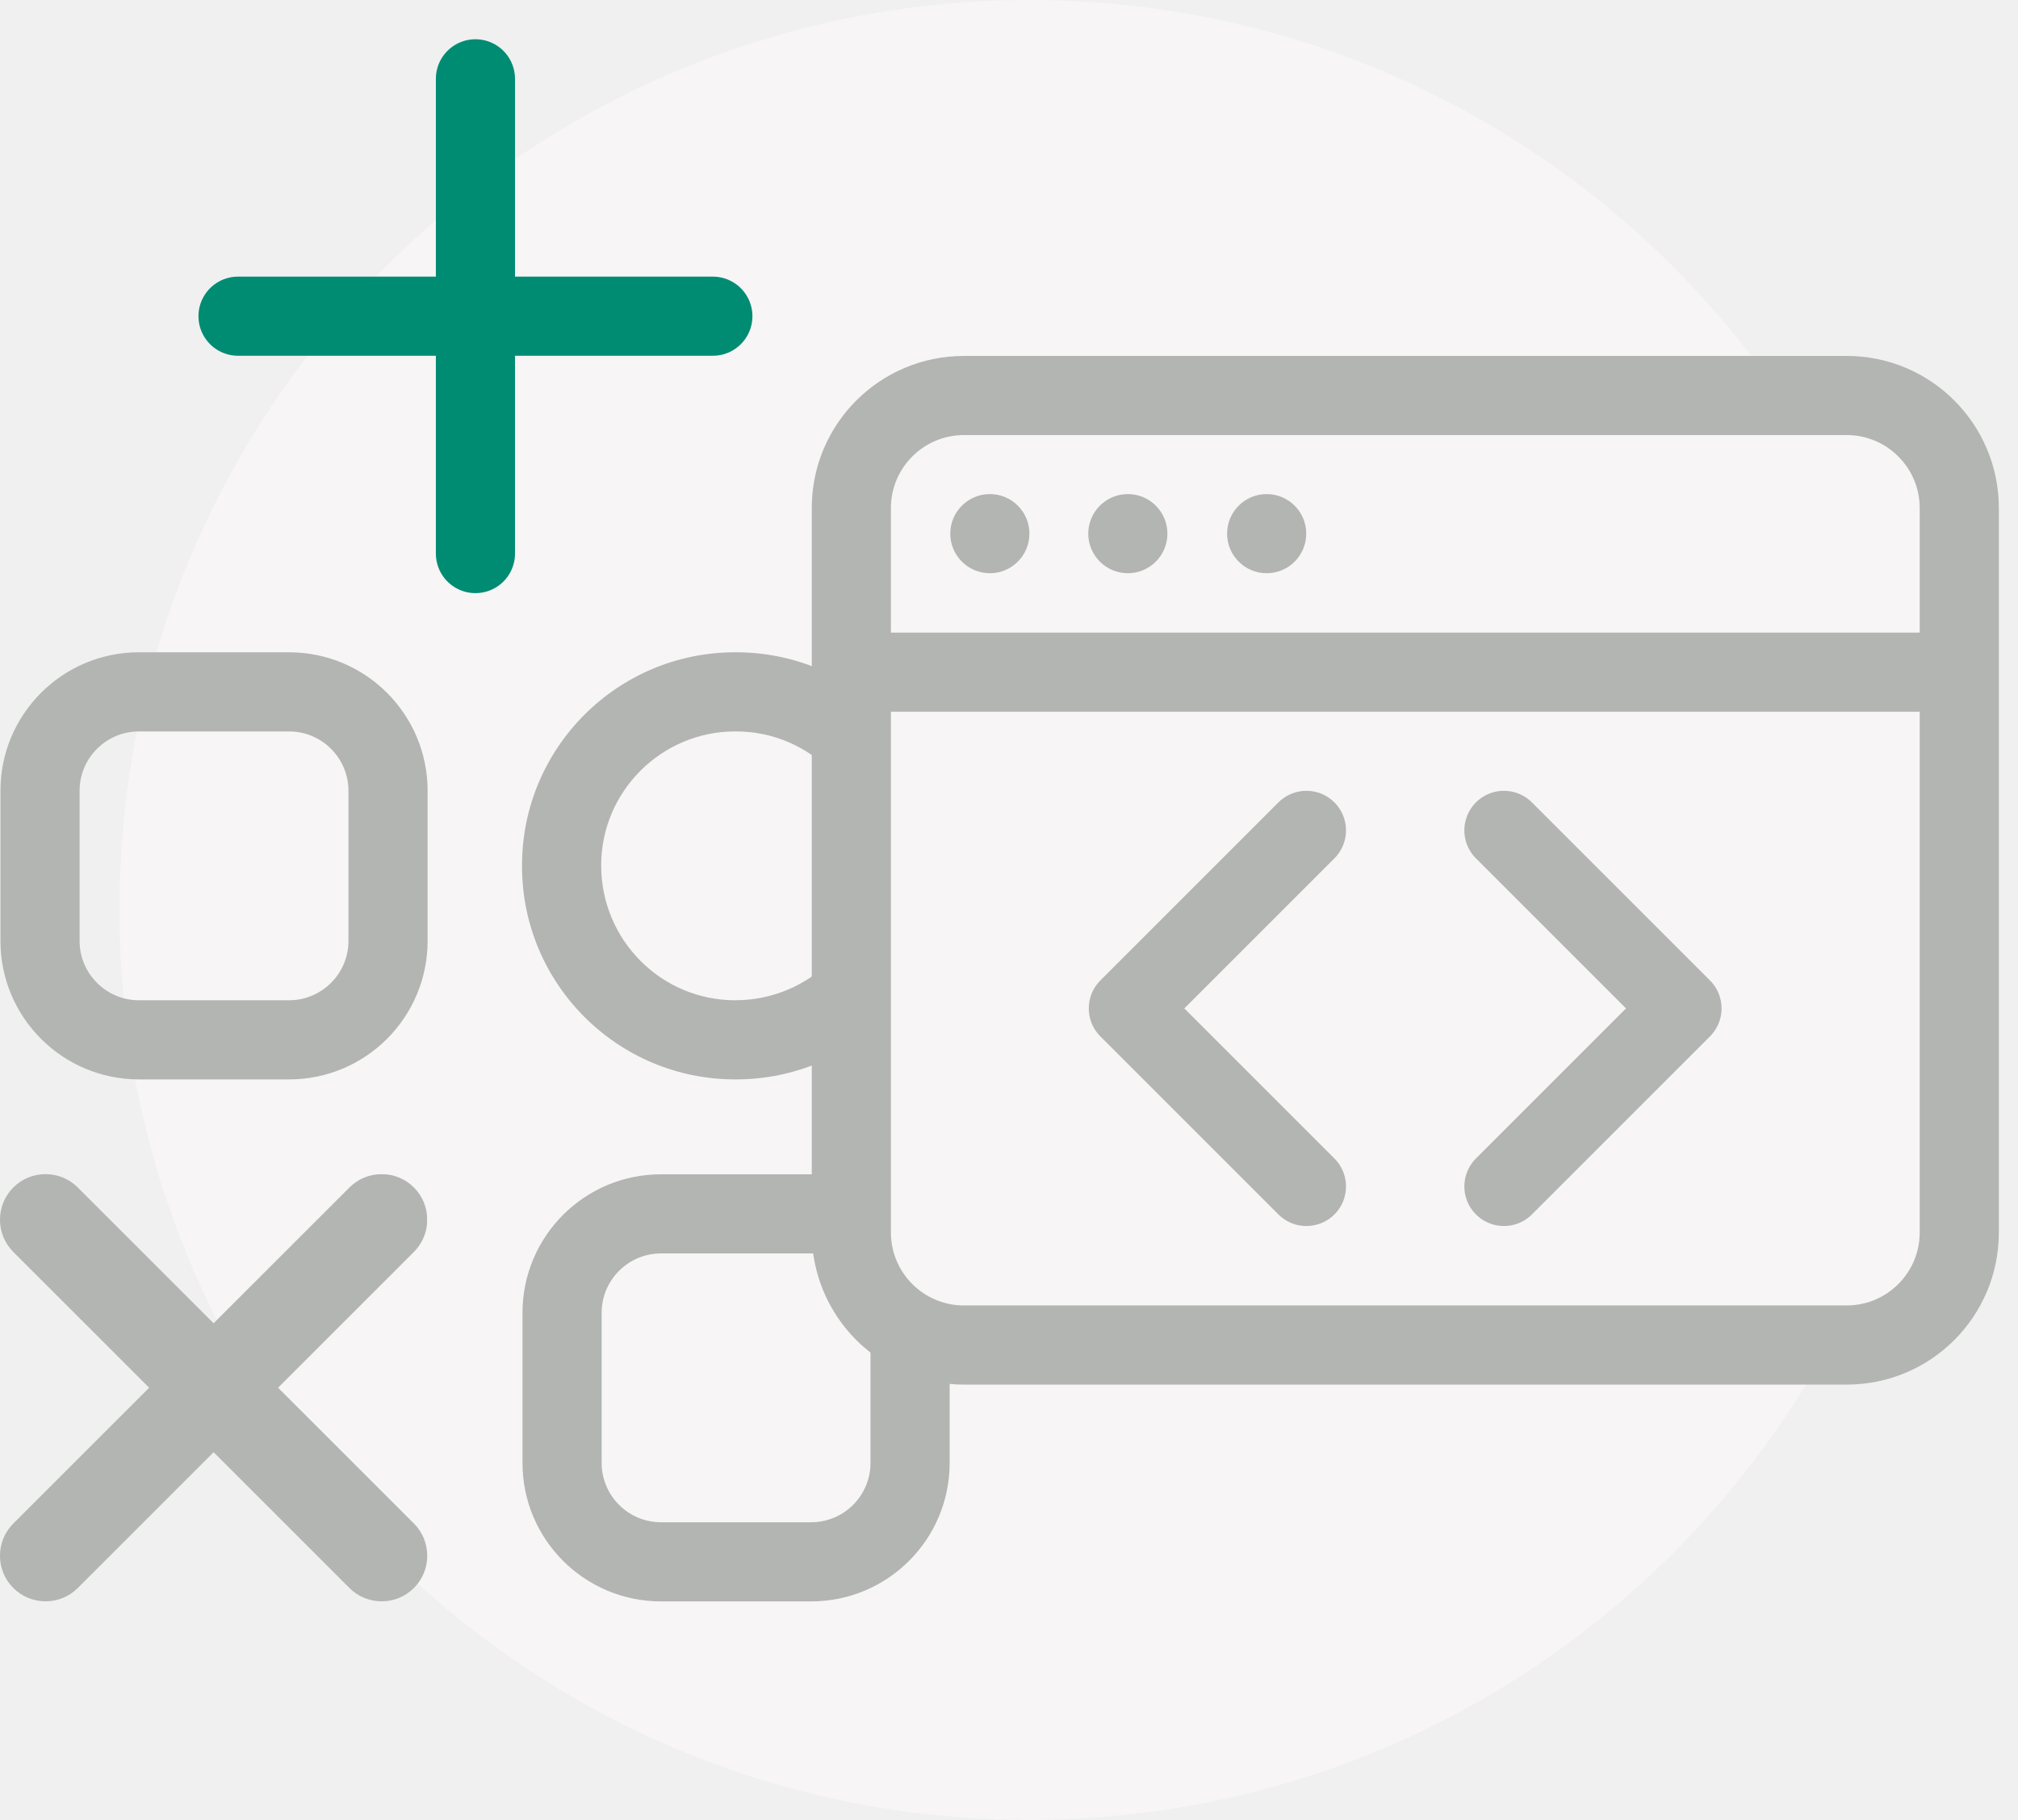
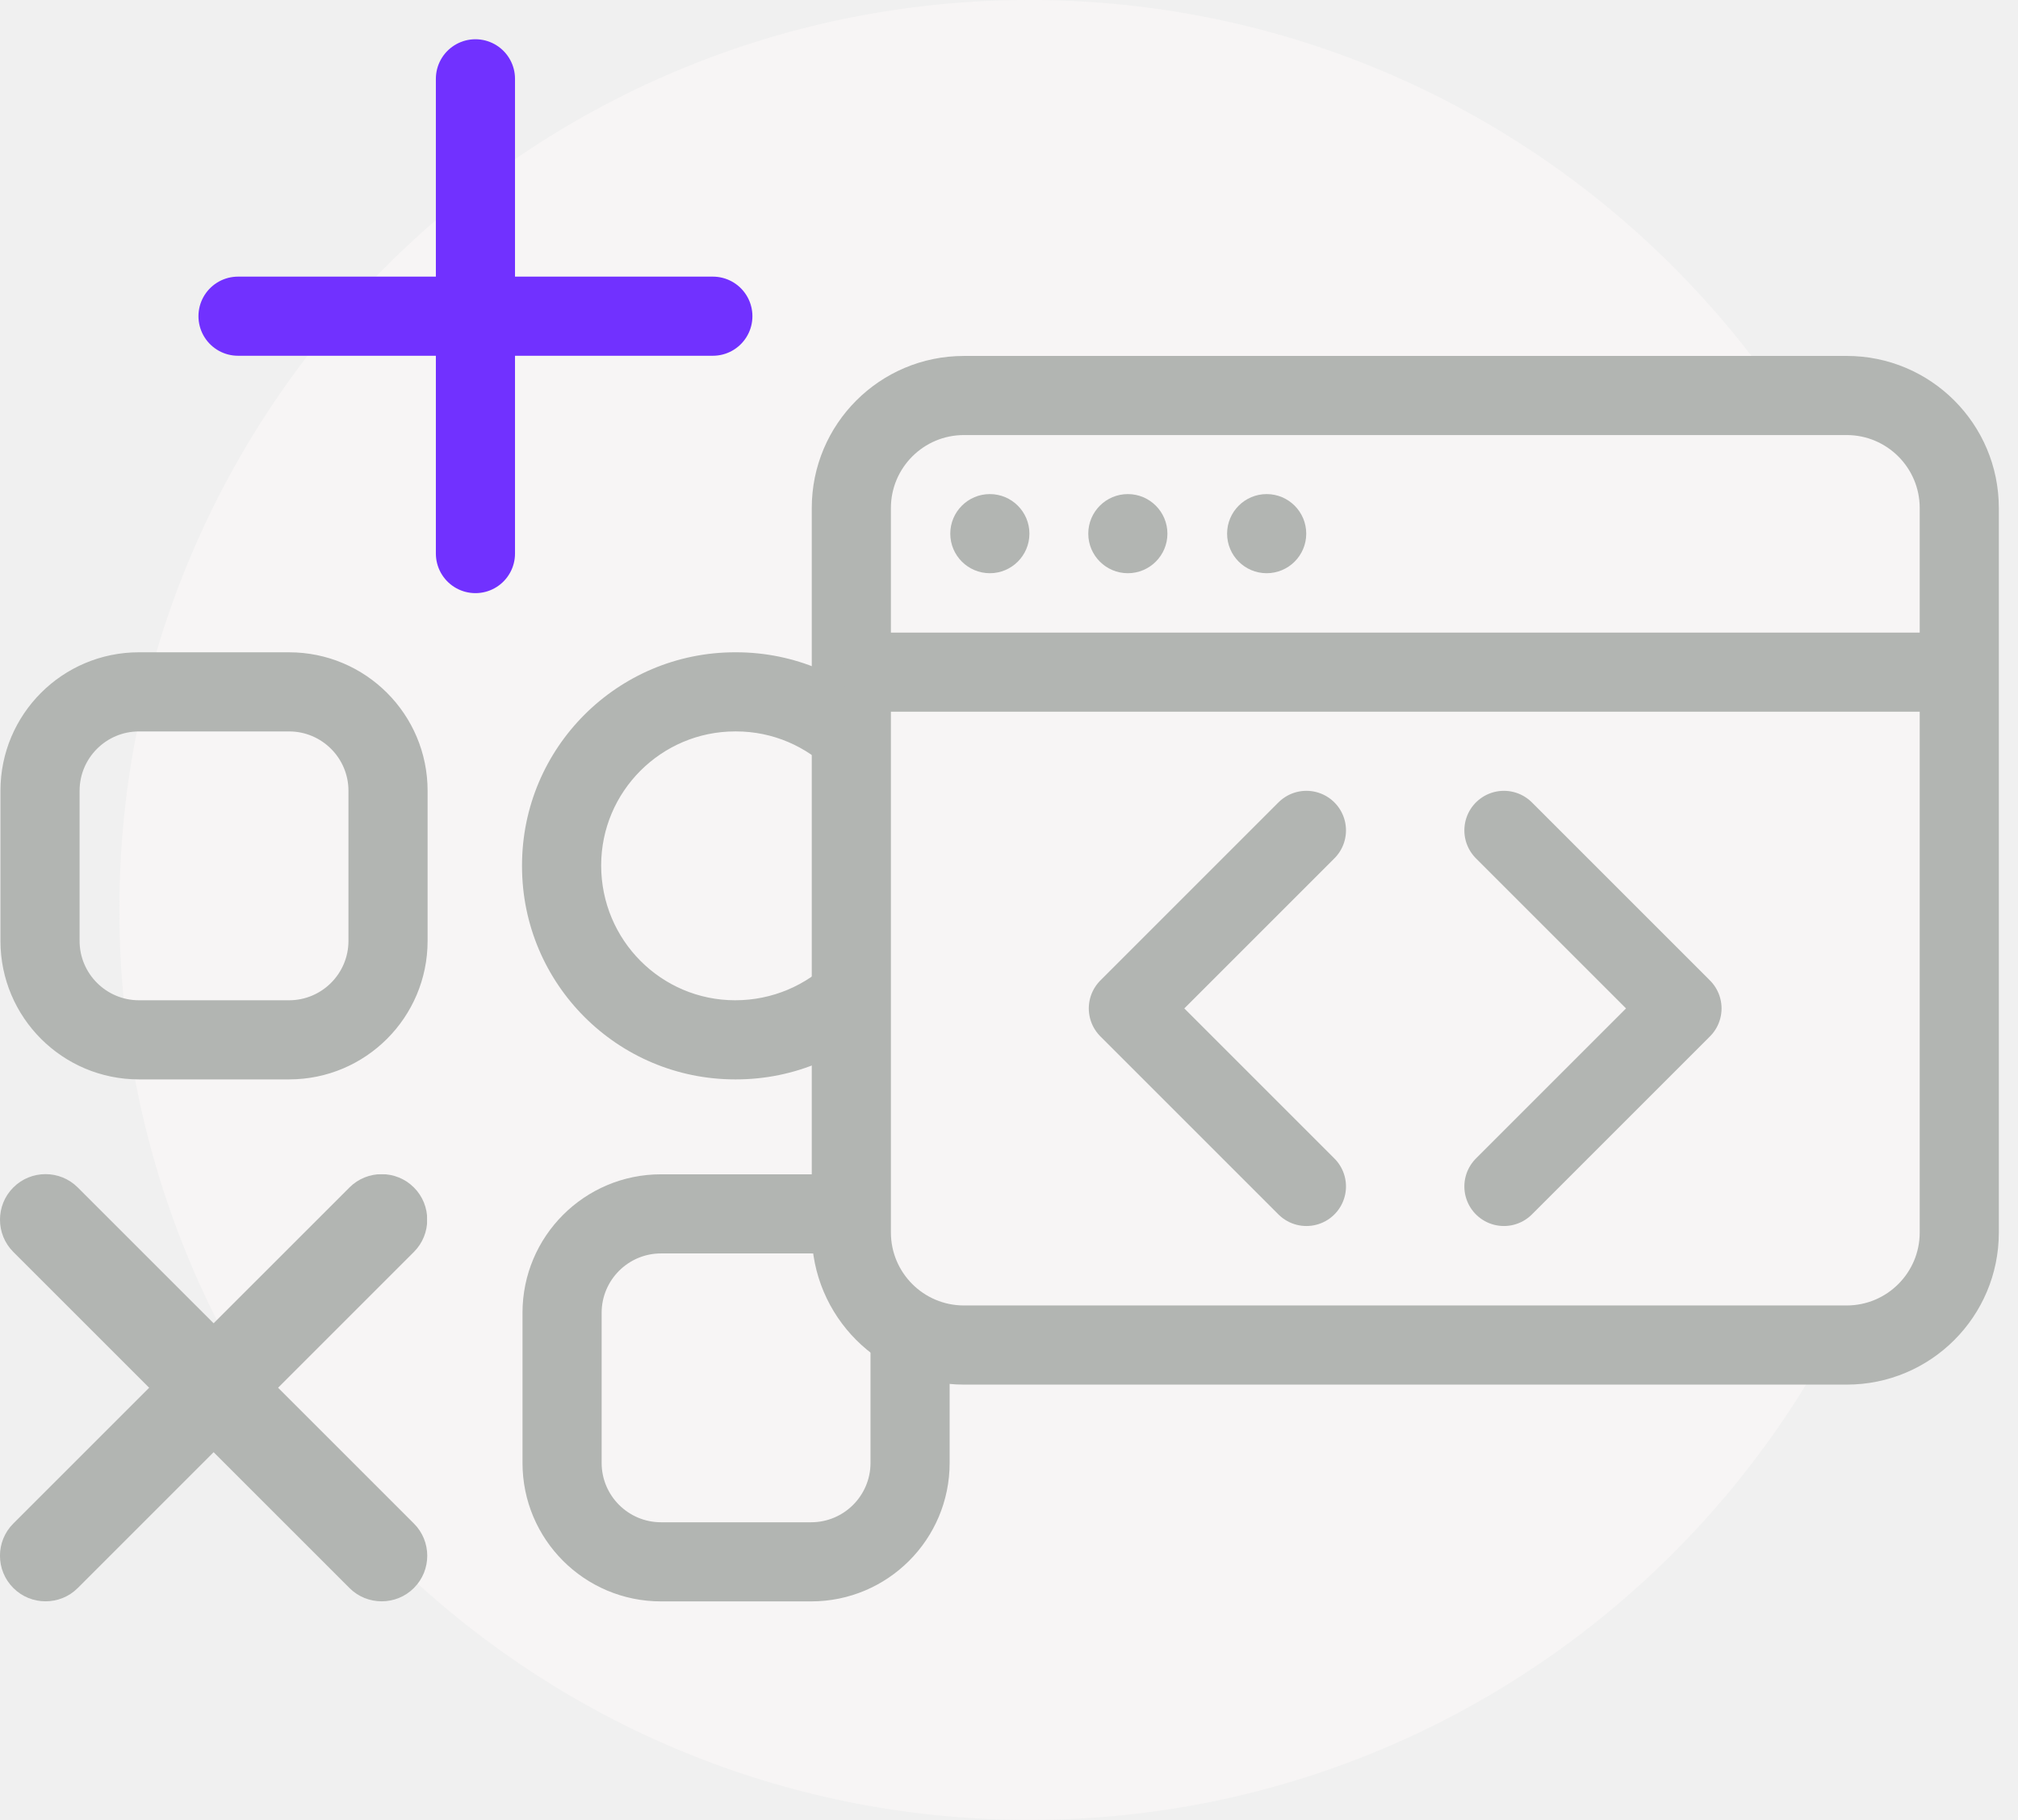
<svg xmlns="http://www.w3.org/2000/svg" xmlns:xlink="http://www.w3.org/1999/xlink" width="102" height="92" viewBox="0 0 102 92">
  <defs>
    <path id="611coc912a" d="M0.033 0L92.033 0 92.033 92 0.033 92z" />
    <path id="vvw5qne11c" d="M0 0.355L21.594 0.355 21.594 21.949 0 21.949z" />
  </defs>
  <g fill="none" fill-rule="evenodd">
    <g>
      <g>
        <g transform="translate(-286 -140) translate(286 140) translate(6)">
          <mask id="vl08viacbb" fill="#fff">
            <use xlink:href="#611coc912a" />
          </mask>
          <path fill="#F7F5F5" d="M46.033 0c25.404 0 46 20.595 46 46 0 25.404-20.596 46-46 46-25.405 0-46-20.596-46-46 0-25.405 20.595-46 46-46" mask="url(#vl08viacbb)" />
        </g>
        <path fill="#B2B5B2" d="M14.613 32.974h-7.59c-3.867 0-7 3.134-7 7v7.591c0 3.865 3.133 7 7 7h7.59c3.866 0 7-3.135 7-7v-7.59c0-3.867-3.134-7-7-7m0 4c1.654 0 3 1.345 3 3v7.59c0 1.653-1.346 3-3 3h-7.59c-1.655 0-3-1.347-3-3v-7.59c0-1.655 1.345-3 3-3h7.59M37.201 32.974h-.04c-5.95 0-10.775 4.824-10.775 10.774v.041c0 5.952 4.824 10.776 10.774 10.776h.041c5.951 0 10.775-4.824 10.775-10.776v-.04c0-5.95-4.824-10.775-10.775-10.775m0 4c3.735 0 6.775 3.04 6.775 6.815 0 3.736-3.04 6.776-6.816 6.776-3.735 0-6.774-3.04-6.774-6.817 0-3.735 3.04-6.774 6.774-6.774h.041M41.002 59.363H33.41c-3.866 0-7 3.134-7 7v7.59c0 3.867 3.134 7 7 7H41c3.867 0 7-3.133 7-7v-7.59c0-3.866-3.133-7-7-7m0 4c1.655 0 3 1.346 3 3v7.59c0 1.654-1.345 3-3 3h-7.59c-1.654 0-3-1.346-3-3v-7.59c0-1.654 1.346-3 3-3H41M20.924 80.273l-.006.006c-.894.894-2.357.894-3.252 0L.67 63.284c-.894-.895-.894-2.358 0-3.252l.006-.006c.894-.895 2.357-.895 3.252 0L20.924 77.02c.895.895.895 2.357 0 3.252" transform="translate(-286 -140) translate(286 140)" />
        <g transform="translate(-286 -140) translate(286 140) translate(0 59)">
          <mask id="i3d0m5zbyd" fill="#fff">
            <use xlink:href="#vvw5qne11c" />
          </mask>
          <path fill="#B2B5B2" d="M.67 21.273l.007.006c.894.894 2.357.894 3.252 0L20.924 4.284c.894-.895.894-2.358 0-3.252l-.006-.006c-.894-.895-2.357-.895-3.252 0L.67 18.02c-.895.895-.895 2.357 0 3.252" mask="url(#i3d0m5zbyd)" />
        </g>
-         <path stroke="#008C73" stroke-linecap="round" stroke-linejoin="round" stroke-width="4" d="M12.031 15.984L36.031 15.984M24.031 27.984L24.031 3.984" transform="translate(-286 -140) translate(286 140)" />
+         <path stroke="#7131ff" stroke-linecap="round" stroke-linejoin="round" stroke-width="4" d="M12.031 15.984L36.031 15.984M24.031 27.984L24.031 3.984" transform="translate(-286 -140) translate(286 140)" />
        <path fill="#F7F5F5" d="M48.719 67.994c-3.136 0-5.687-2.552-5.687-5.687V25.68c0-3.135 2.55-5.687 5.687-5.687h44.625c3.136 0 5.688 2.552 5.688 5.687v36.626c0 3.135-2.552 5.687-5.688 5.687H48.719z" transform="translate(-286 -140) translate(286 140)" />
        <path fill="#B2B5B2" d="M93.344 17.994H48.719c-4.246 0-7.688 3.44-7.688 7.687v36.626c0 4.246 3.442 7.687 7.688 7.687h44.625c4.245 0 7.687-3.441 7.687-7.687V25.68c0-4.246-3.442-7.687-7.687-7.687m0 4c2.033 0 3.688 1.654 3.688 3.687v36.626c0 2.033-1.655 3.687-3.688 3.687H48.719c-2.034 0-3.688-1.654-3.688-3.687V25.68c0-2.033 1.654-3.687 3.688-3.687h44.625" transform="translate(-286 -140) translate(286 140)" />
        <path stroke="#B2B5B2" stroke-linecap="round" stroke-linejoin="round" stroke-width="4" d="M44.566 33.978L97.566 33.978" transform="translate(-286 -140) translate(286 140)" />
        <path fill="#B2B5B2" d="M52.032 26.977c0 1.104-.896 2-2 2s-2-.896-2-2 .896-2 2-2 2 .896 2 2M59.007 26.977c0 1.104-.896 2-2 2s-2-.896-2-2 .896-2 2-2 2 .896 2 2M66.024 26.977c0 1.104-.896 2-2 2s-2-.896-2-2 .896-2 2-2 2 .896 2 2" transform="translate(-286 -140) translate(286 140)" />
        <path stroke="#B2B5B2" stroke-linecap="round" stroke-linejoin="round" stroke-width="4" d="M66.033 59.977L57.033 50.977 66.033 41.977M76.016 59.977L85.016 50.977 76.016 41.977" transform="translate(-286 -140) translate(286 140)" />
      </g>
    </g>
  </g>
</svg>
